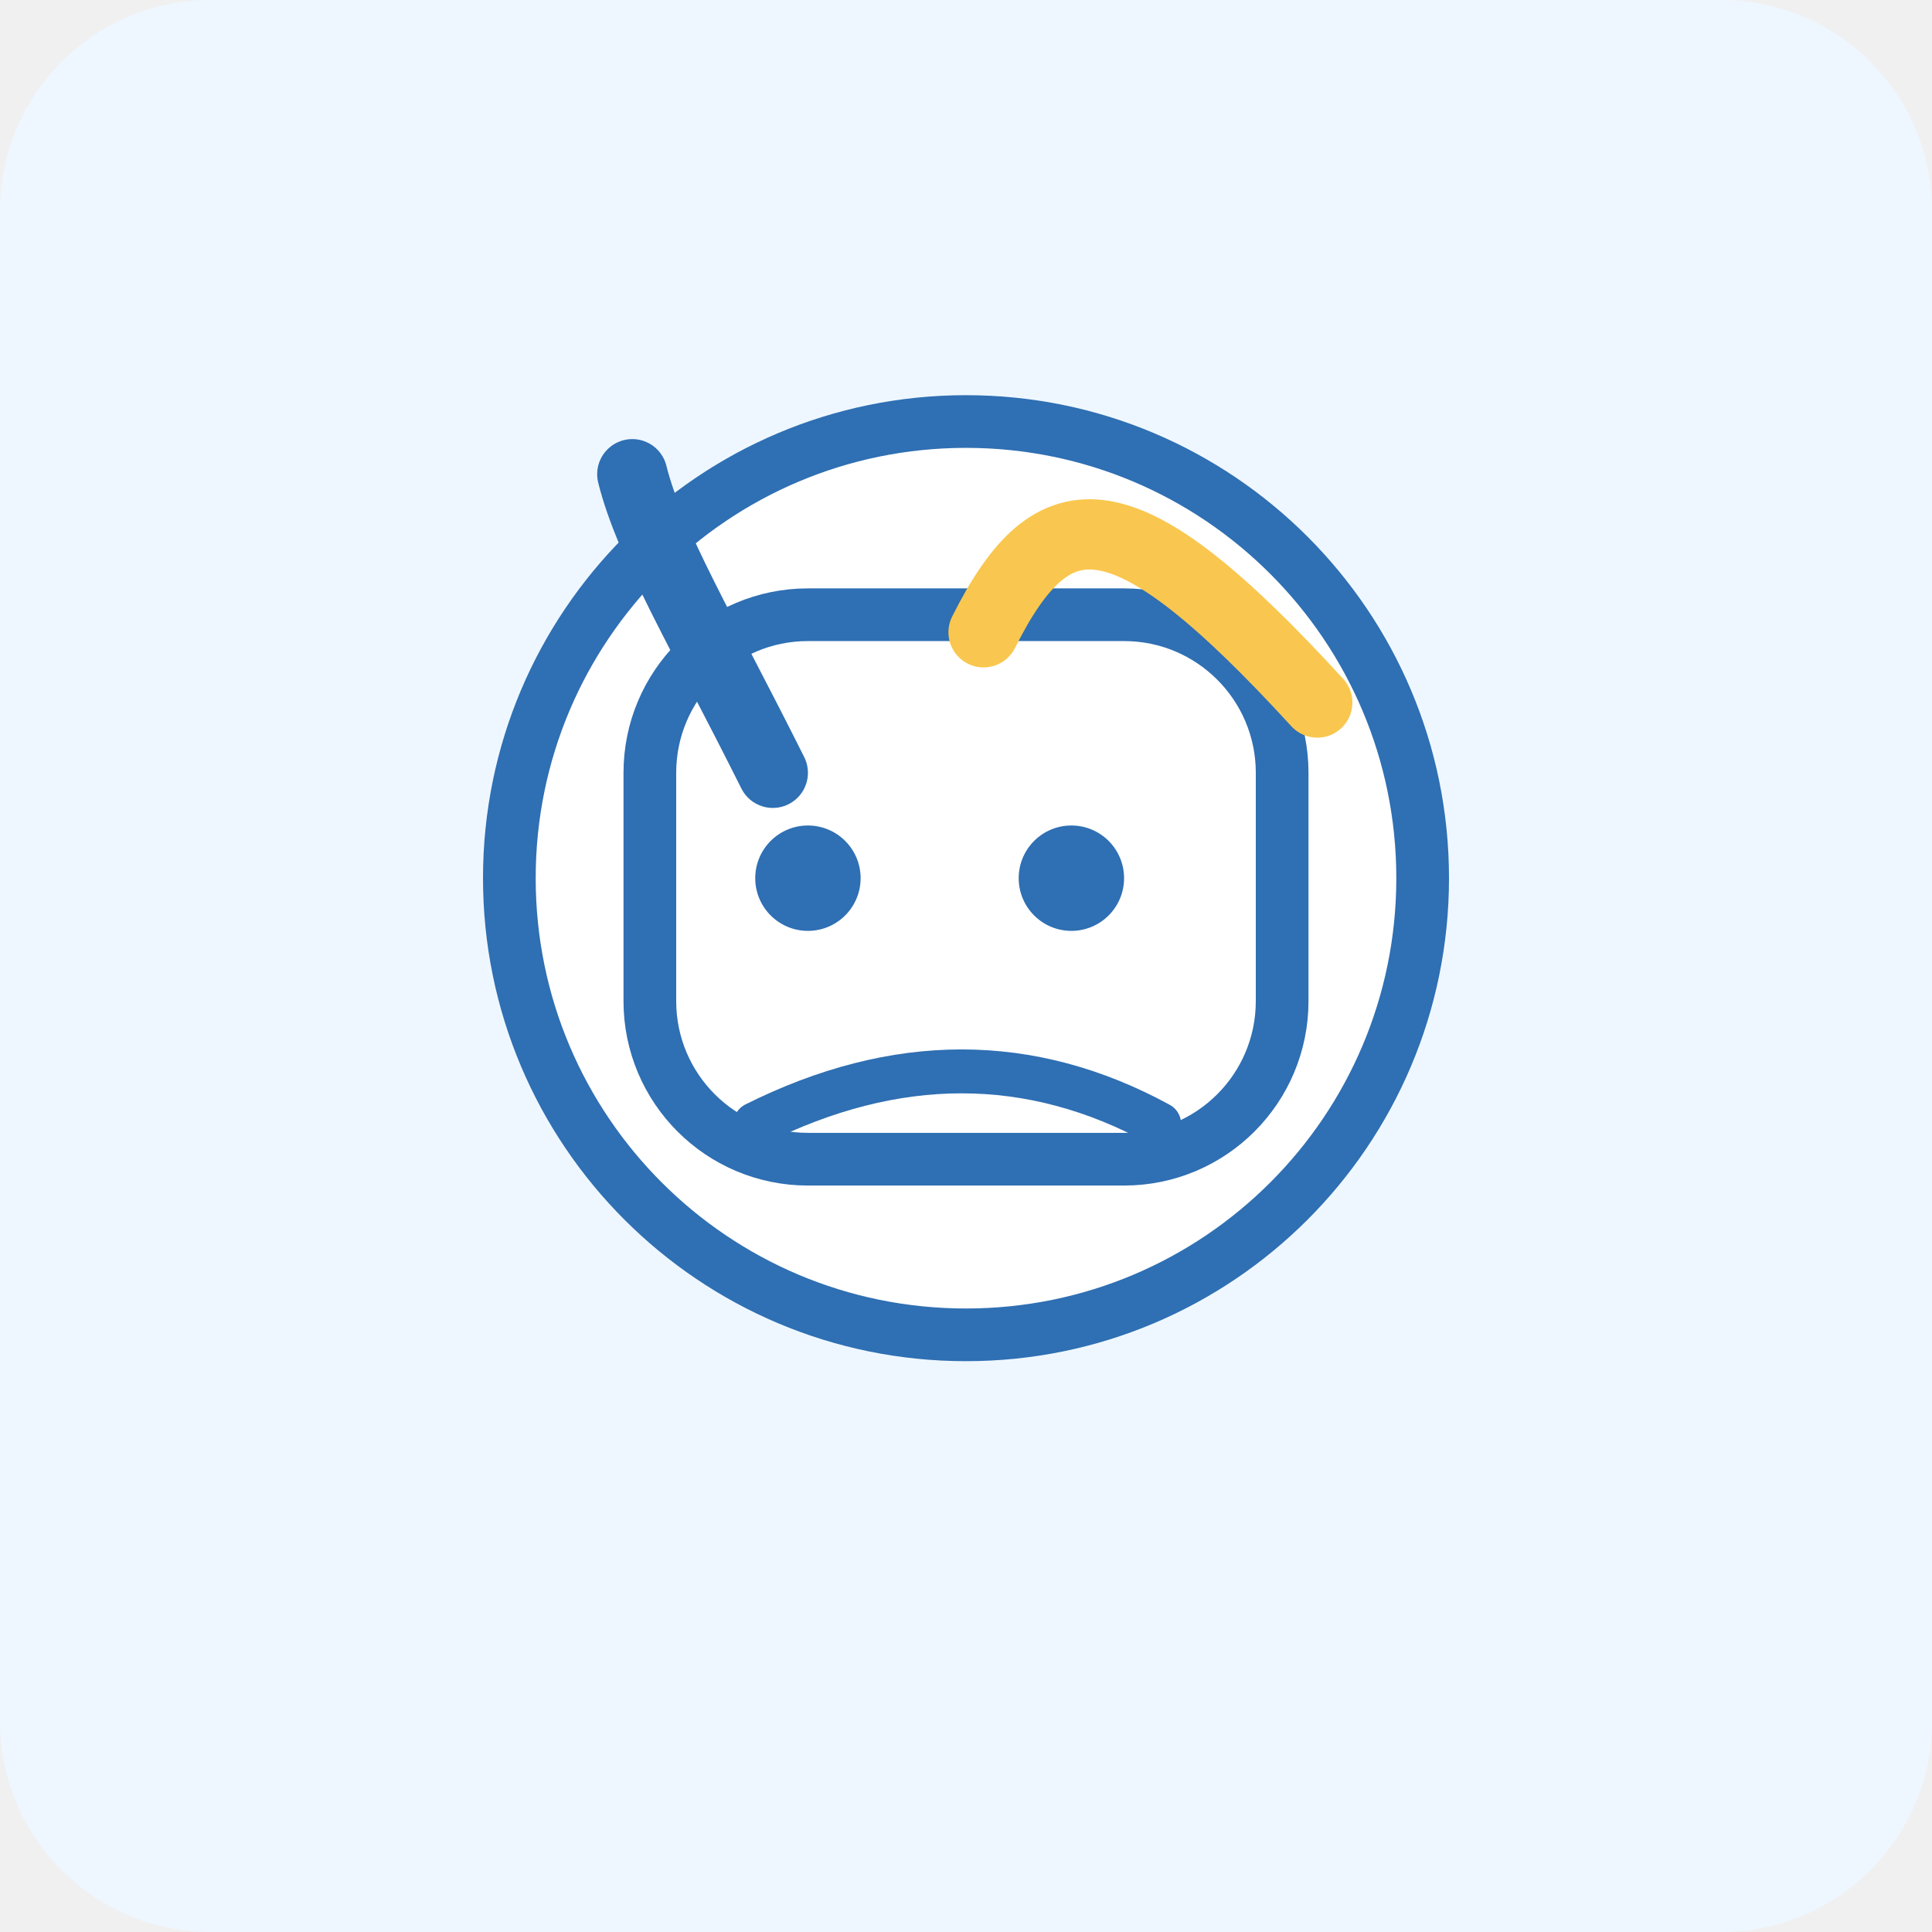
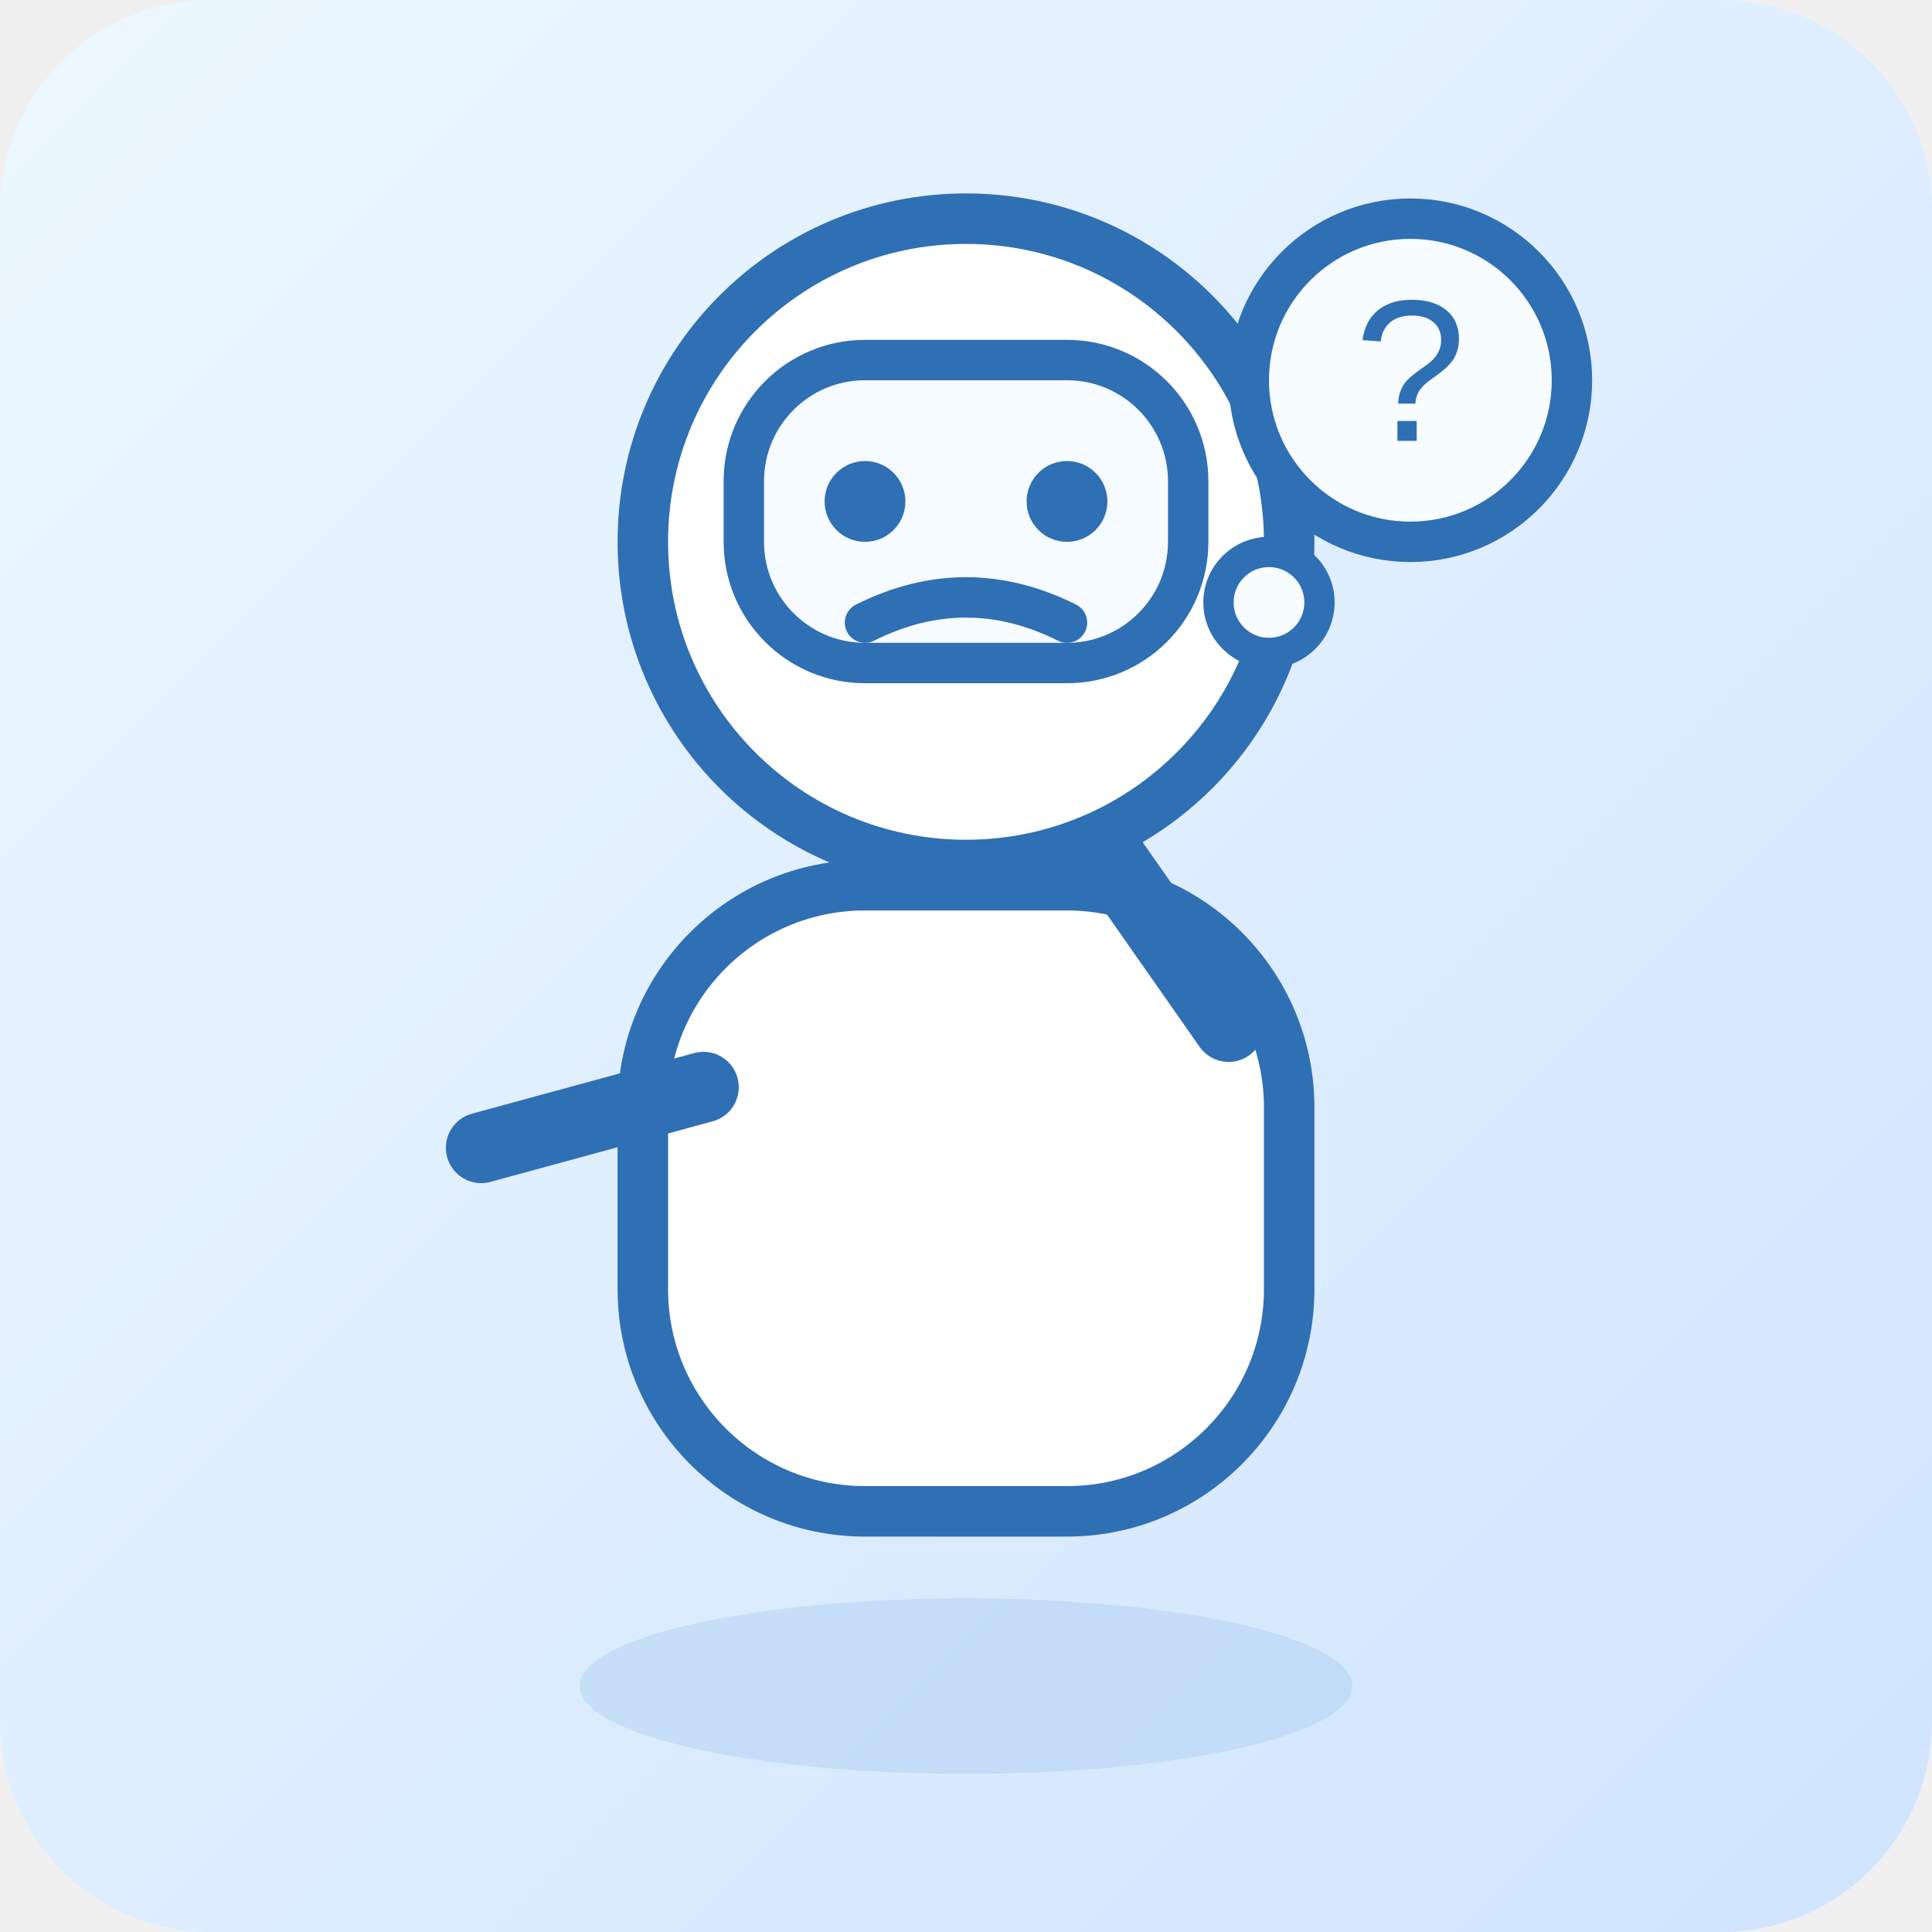
- <svg xmlns="http://www.w3.org/2000/svg" viewBox="0 0 220 220" role="img" aria-label="Norma tænker">
-   <rect width="220" height="220" rx="24" fill="#eef7ff" />
-   <circle cx="110" cy="100" r="52" fill="#fff" stroke="#2f6fb3" stroke-width="6" />
-   <rect x="74" y="70" width="72" height="62" rx="18" fill="#fff" stroke="#2f6fb3" stroke-width="6" />
-   <circle cx="92" cy="100" r="6" fill="#2f6fb3" />
-   <circle cx="122" cy="100" r="6" fill="#2f6fb3" />
-   <path d="M86 128 Q110 116 132 128" stroke="#2f6fb3" stroke-width="5" fill="none" stroke-linecap="round" />
-   <path d="M150 80 C128 56 120 56 112 72" stroke="#f9c74f" stroke-width="8" fill="none" stroke-linecap="round" />
-   <path d="M88 88 C80 72 74 62 72 54" stroke="#2f6fb3" stroke-width="8" stroke-linecap="round" />
+ <svg xmlns="http://www.w3.org/2000/svg" viewBox="0 0 220 220" role="img" aria-label="Norma tænker over et svar">
+   <defs>
+     <linearGradient id="bgThinking" x1="0" y1="0" x2="1" y2="1">
+       <stop offset="0%" stop-color="#edf8ff" />
+       <stop offset="100%" stop-color="#d0e4ff" />
+     </linearGradient>
+   </defs>
+   <rect width="220" height="220" rx="24" fill="url(#bgThinking)" />
+   <ellipse cx="110" cy="192" rx="44" ry="10" fill="#9fc4e8" opacity="0.35" />
+   <g transform="translate(110,110) scale(1.15) translate(-110,-110)">
+     <rect x="78" y="102" width="64" height="62" rx="22" fill="#ffffff" stroke="#2f6fb3" stroke-width="5" />
+     <path d="M84 122 L62 128" fill="none" stroke="#2f6fb3" stroke-width="7" stroke-linecap="round" />
+     <path d="M136 116 L122 96" fill="none" stroke="#2f6fb3" stroke-width="7" stroke-linecap="round" />
+     <circle cx="110" cy="68" r="32" fill="#ffffff" stroke="#2f6fb3" stroke-width="5" />
+     <rect x="88" y="50" width="44" height="30" rx="12" fill="#f6fbff" stroke="#2f6fb3" stroke-width="4" />
+     <circle cx="100" cy="64" r="4" fill="#2f6fb3" />
+     <circle cx="120" cy="64" r="4" fill="#2f6fb3" />
+     <path d="M100 76 Q110 71 120 76" fill="none" stroke="#2f6fb3" stroke-width="4" stroke-linecap="round" />
+     <circle cx="154" cy="52" r="16" fill="#f7fcff" stroke="#2f6fb3" stroke-width="4" />
+     <text x="154" y="58" text-anchor="middle" font-size="20" font-family="Arial, sans-serif" fill="#2f6fb3">?</text>
+     <circle cx="140" cy="74" r="5" fill="#f7fcff" stroke="#2f6fb3" stroke-width="3" />
+   </g>
</svg>
